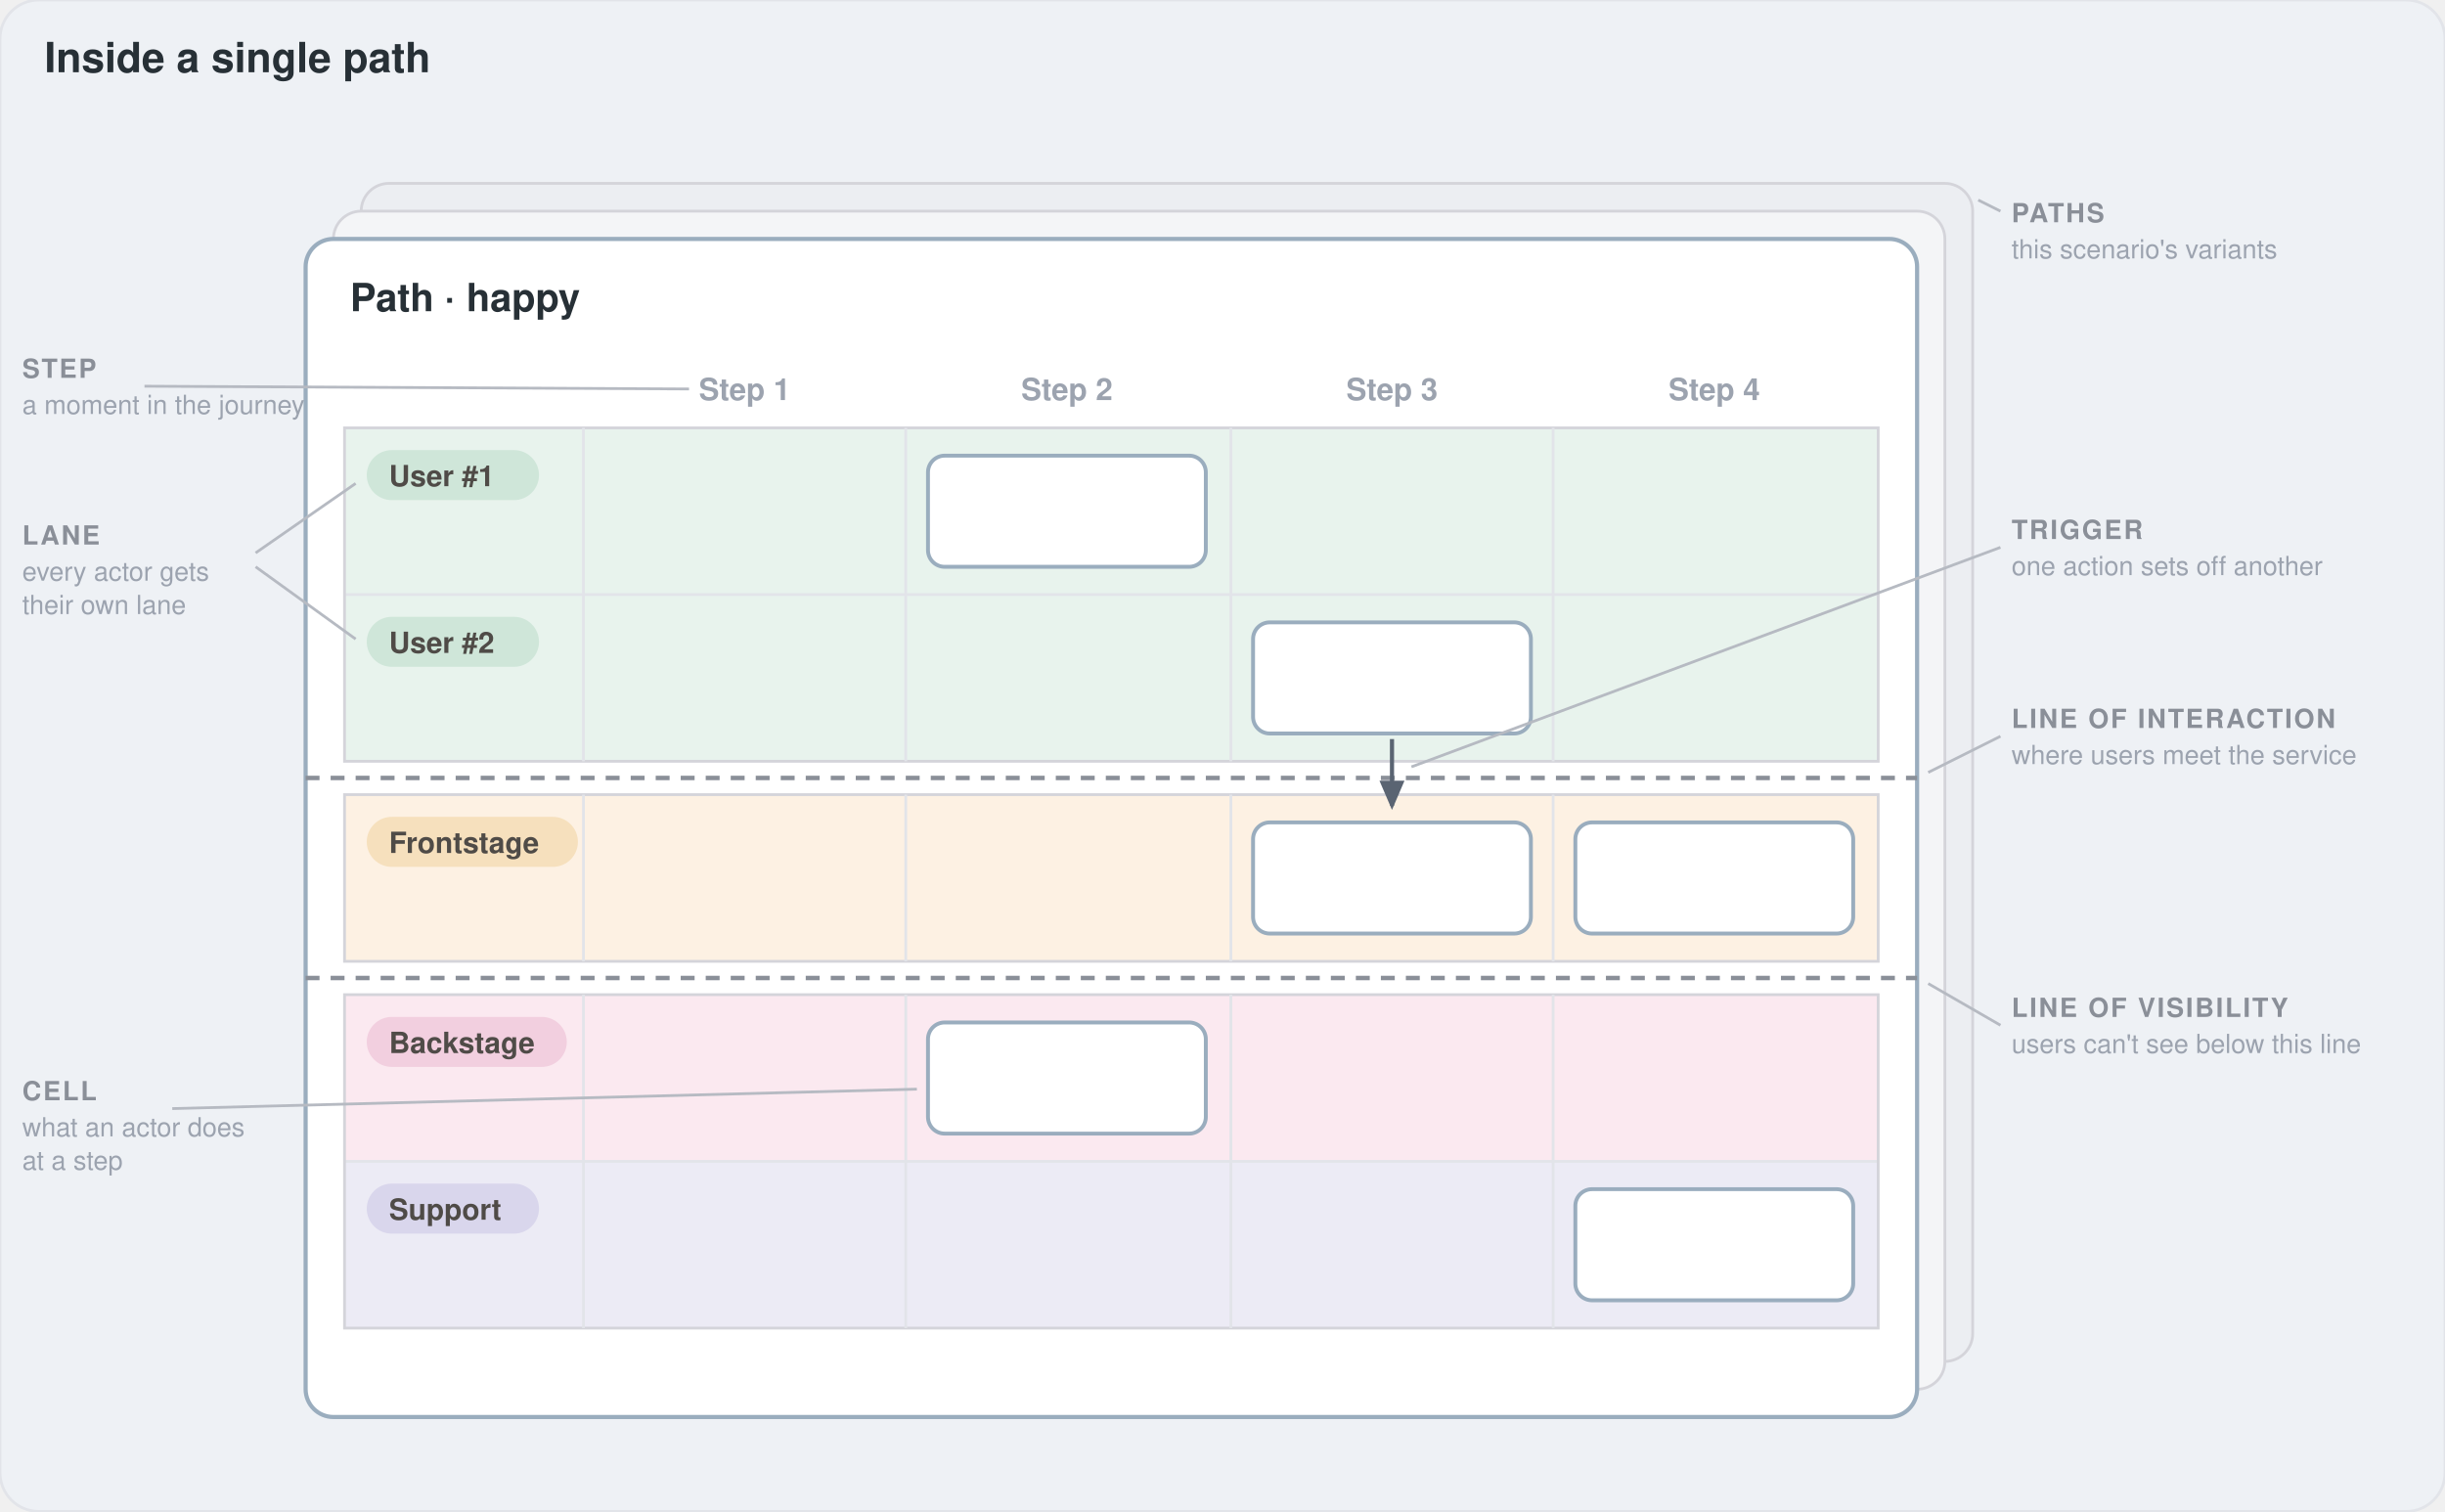
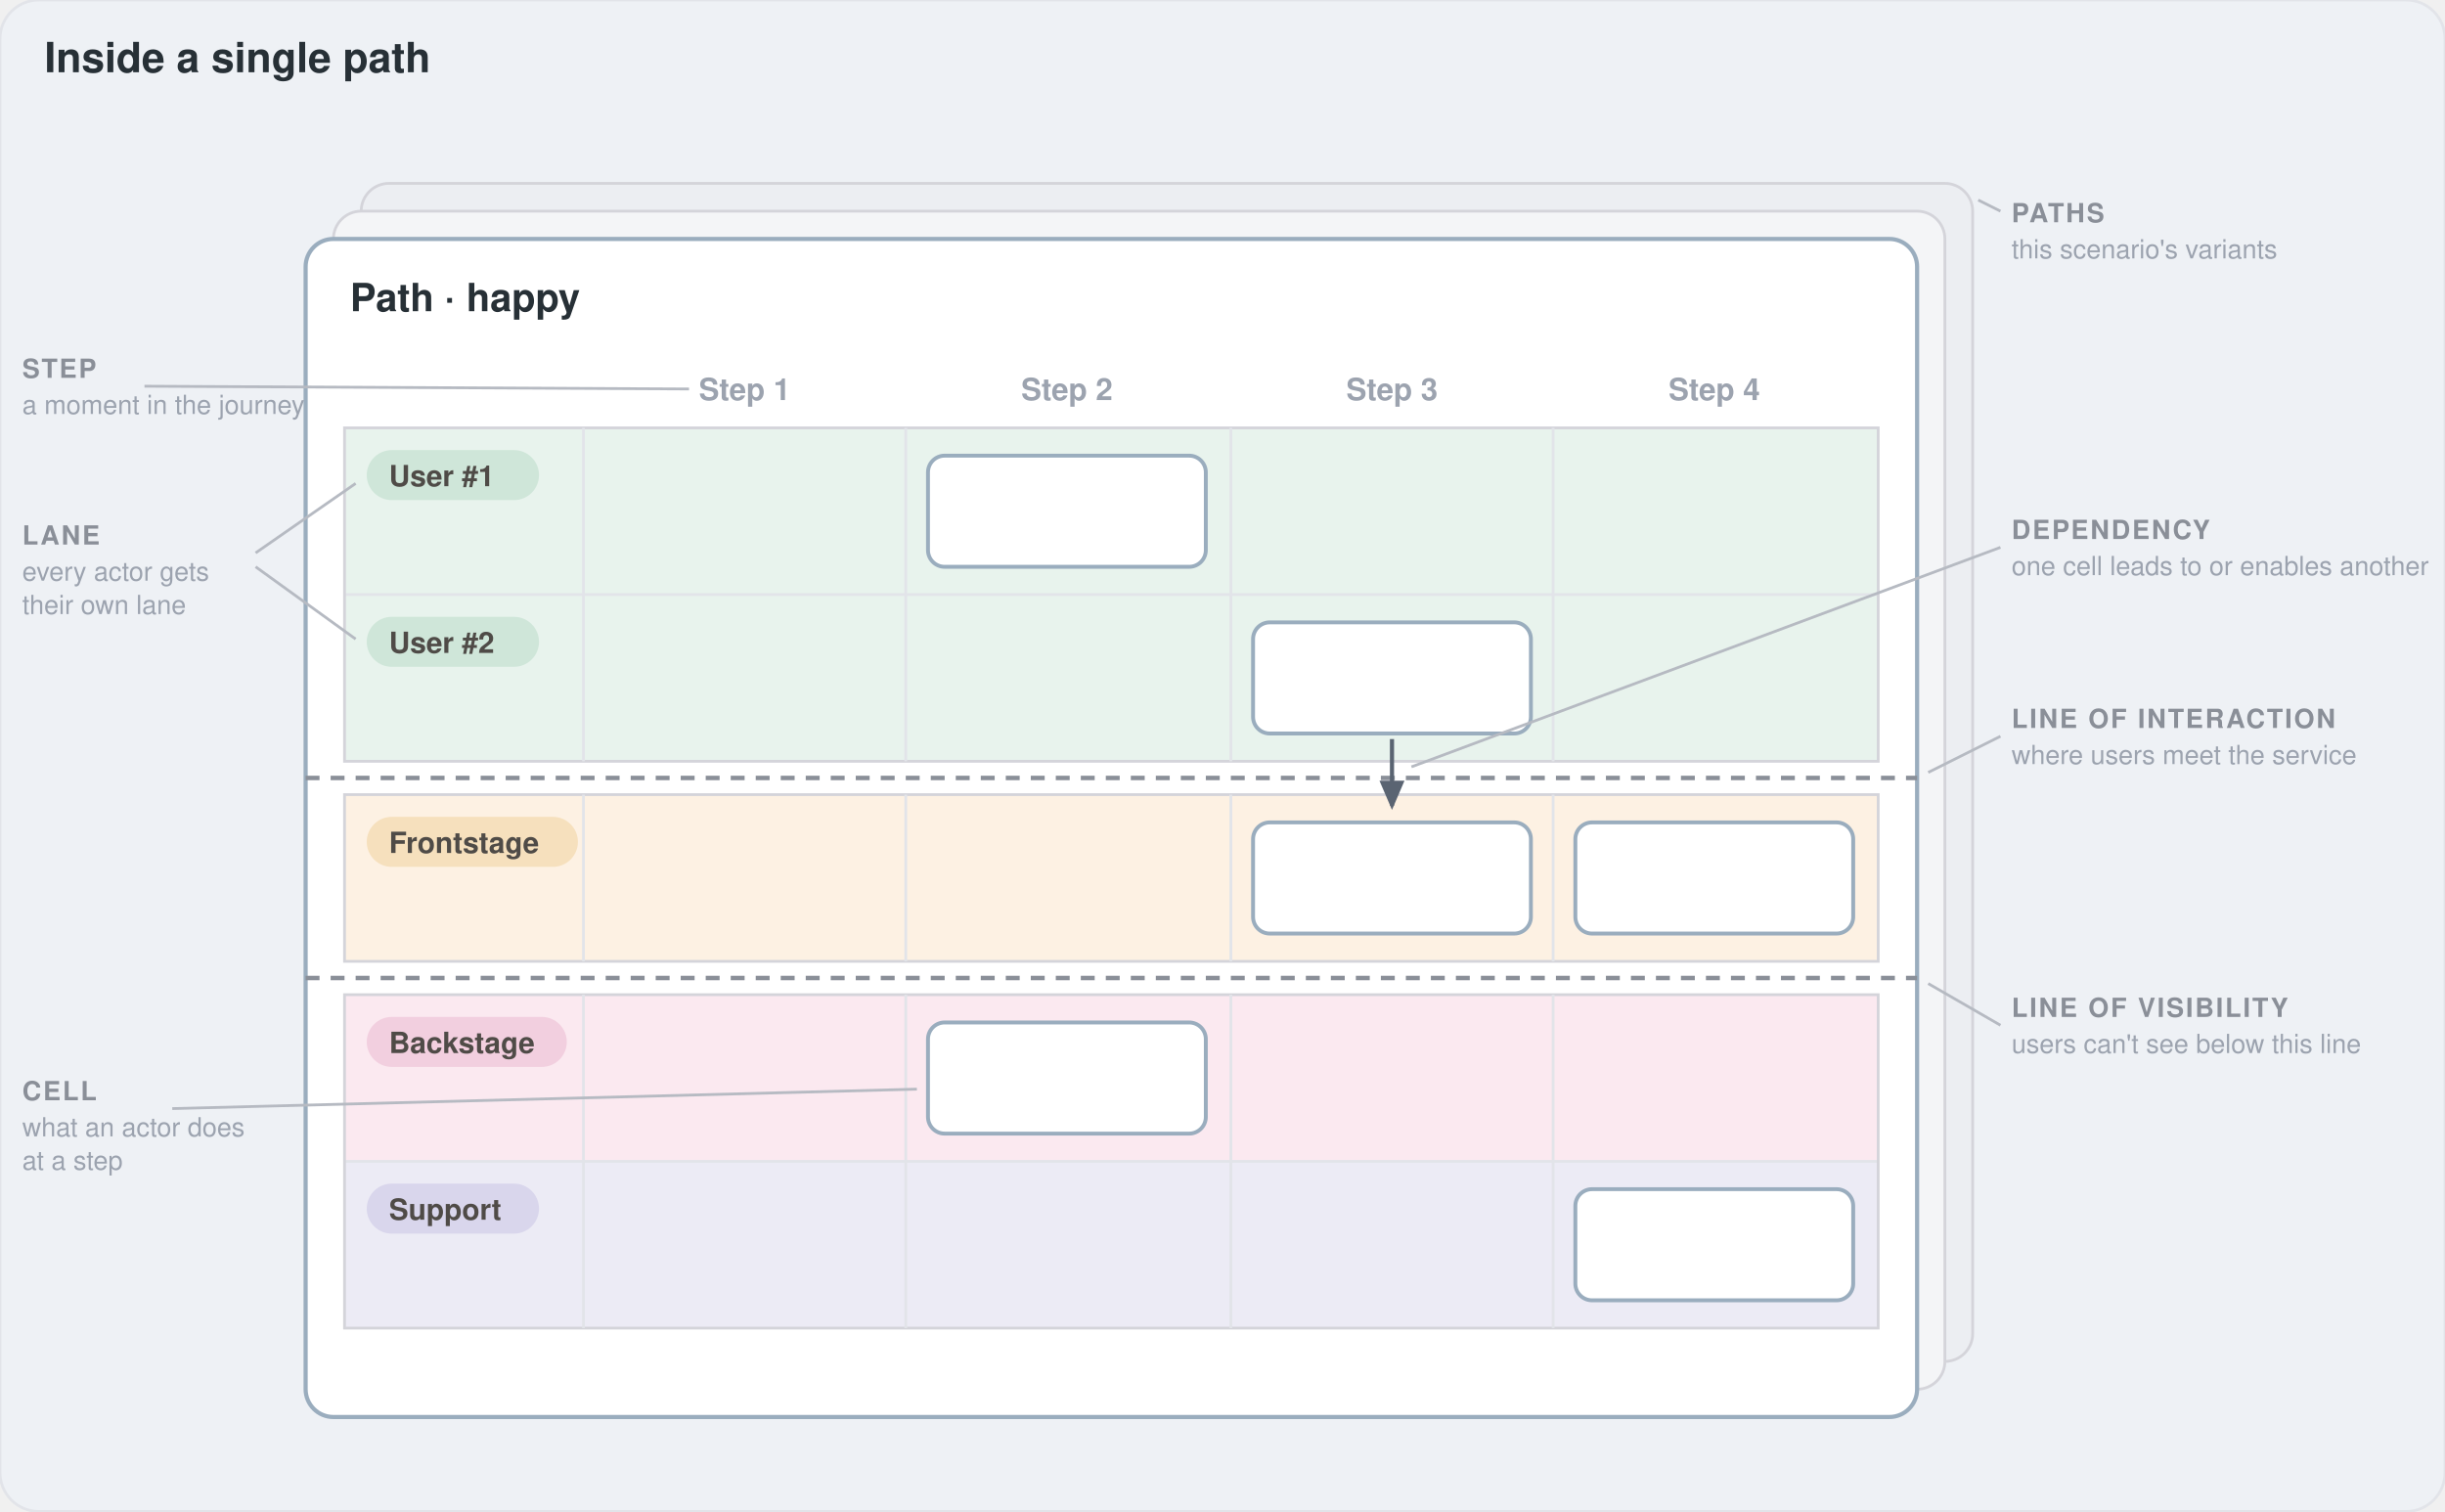
<svg xmlns="http://www.w3.org/2000/svg" viewBox="0 -44 880 544" font-family="-apple-system, 'Segoe UI', Helvetica, Arial, sans-serif">
  <style>
    .h2 { font-size: 14px; font-weight: 700; fill: #273036; }
    .pill { font-size: 10.5px; font-weight: 700; fill: #4f4b47; }
    .step { font-size: 11px; font-weight: 600; fill: #9ca3af; }
    .anno { font-size: 9.5px; font-weight: 700; letter-spacing: .07em; fill: #8a8f98; }
    .sub { font-size: 9.5px; fill: #9ca3af; }
    .lead { stroke: #b6bac2; stroke-width: 1; fill: none; }
    .boundary { stroke: #8a8f98; stroke-width: 1.6; stroke-dasharray: 5 4; }
    .trigger { stroke: #5a6472; stroke-width: 1.5; fill: none; marker-end: url(#arrT); }
  </style>
  <defs>
    <marker id="arrT" markerWidth="8" markerHeight="8" refX="6" refY="3" orient="auto">
      <path d="M0,0 L7,3 L0,6 Z" fill="#5a6472" />
    </marker>
  </defs>
  <rect x="0" y="-44" width="880" height="544" rx="14" fill="#eef1f5" stroke="#e2e4e9" />
  <text x="16" y="-18" font-size="15" font-weight="700" fill="#273036">Inside a single path</text>
  <rect x="130" y="22" width="580" height="424" rx="10" fill="#eceef2" stroke="#d4d4da" />
  <rect x="120" y="32" width="580" height="424" rx="10" fill="#f4f5f7" stroke="#d4d4da" />
  <rect x="110" y="42" width="580" height="424" rx="10" fill="#ffffff" stroke="#9aadbe" stroke-width="1.5" />
  <text x="126" y="68" class="h2">Path · happy</text>
  <g class="step" text-anchor="middle">
    <text x="268" y="100">Step 1</text>
    <text x="384" y="100">Step 2</text>
    <text x="501" y="100">Step 3</text>
    <text x="617" y="100">Step 4</text>
  </g>
  <rect x="124" y="110" width="552" height="60" fill="#e8f3ed" />
  <rect x="124" y="170" width="552" height="60" fill="#e8f3ed" />
  <line x1="124" y1="170" x2="676" y2="170" stroke="#e2e4e9" />
  <rect x="124" y="110" width="552" height="120" fill="none" stroke="#d4d4da" />
  <rect x="124" y="242" width="552" height="60" fill="#fdf1e3" />
  <rect x="124" y="242" width="552" height="60" fill="none" stroke="#d4d4da" />
  <rect x="124" y="314" width="552" height="60" fill="#fbe9f0" />
  <rect x="124" y="374" width="552" height="60" fill="#ecebf5" />
  <line x1="124" y1="374" x2="676" y2="374" stroke="#e2e4e9" />
  <rect x="124" y="314" width="552" height="120" fill="none" stroke="#d4d4da" />
  <g stroke="#e2e4e9" stroke-width="1">
    <line x1="210" y1="110" x2="210" y2="230" />
    <line x1="326" y1="110" x2="326" y2="230" />
    <line x1="443" y1="110" x2="443" y2="230" />
    <line x1="559" y1="110" x2="559" y2="230" />
    <line x1="210" y1="242" x2="210" y2="302" />
    <line x1="326" y1="242" x2="326" y2="302" />
    <line x1="443" y1="242" x2="443" y2="302" />
    <line x1="559" y1="242" x2="559" y2="302" />
    <line x1="210" y1="314" x2="210" y2="434" />
    <line x1="326" y1="314" x2="326" y2="434" />
    <line x1="443" y1="314" x2="443" y2="434" />
    <line x1="559" y1="314" x2="559" y2="434" />
  </g>
  <g>
    <rect x="132" y="118" width="62" height="18" rx="9" fill="#cfe6d9" />
    <text x="140" y="131" class="pill">User #1</text>
    <rect x="132" y="178" width="62" height="18" rx="9" fill="#cfe6d9" />
    <text x="140" y="191" class="pill">User #2</text>
    <rect x="132" y="250" width="76" height="18" rx="9" fill="#f6e0bd" />
    <text x="140" y="263" class="pill">Frontstage</text>
    <rect x="132" y="322" width="72" height="18" rx="9" fill="#f2cfdf" />
    <text x="140" y="335" class="pill">Backstage</text>
    <rect x="132" y="382" width="62" height="18" rx="9" fill="#d9d6ec" />
    <text x="140" y="395" class="pill">Support</text>
  </g>
  <line class="boundary" x1="110" y1="236" x2="690" y2="236" />
  <line class="boundary" x1="110" y1="308" x2="690" y2="308" />
  <rect x="334" y="120" width="100" height="40" rx="6" fill="#ffffff" stroke="#9aadbe" stroke-width="1.4" />
  <rect x="451" y="180" width="100" height="40" rx="6" fill="#ffffff" stroke="#9aadbe" stroke-width="1.4" />
  <rect x="451" y="252" width="100" height="40" rx="6" fill="#ffffff" stroke="#9aadbe" stroke-width="1.4" />
  <path class="trigger" d="M501,222 L501,246" />
  <rect x="567" y="252" width="100" height="40" rx="6" fill="#ffffff" stroke="#9aadbe" stroke-width="1.4" />
  <rect x="334" y="324" width="100" height="40" rx="6" fill="#ffffff" stroke="#9aadbe" stroke-width="1.4" />
  <rect x="567" y="384" width="100" height="40" rx="6" fill="#ffffff" stroke="#9aadbe" stroke-width="1.4" />
  <text x="8" y="92" class="anno">STEP</text>
  <text x="8" y="105" class="sub">a moment in the journey</text>
  <path class="lead" d="M52,95 L248,96" />
  <text x="8" y="152" class="anno">LANE</text>
  <text x="8" y="165" class="sub">every actor gets</text>
  <text x="8" y="177" class="sub">their own lane</text>
  <path class="lead" d="M92,155 L128,130" />
  <path class="lead" d="M92,160 L128,186" />
  <text x="8" y="352" class="anno">CELL</text>
  <text x="8" y="365" class="sub">what an actor does</text>
  <text x="8" y="377" class="sub">at a step</text>
  <path class="lead" d="M62,355 L330,348" />
  <text x="724" y="36" class="anno">PATHS</text>
  <text x="724" y="49" class="sub">this scenario's variants</text>
  <path class="lead" d="M720,32 L712,28" />
-   <text x="724" y="150" class="anno">TRIGGER</text>
-   <text x="724" y="163" class="sub">one action sets off another</text>
+   <text x="724" y="150" class="anno">DEPENDENCY</text>
+   <text x="724" y="163" class="sub">one cell leads to or enables another</text>
  <path class="lead" d="M720,153 L508,232" />
  <text x="724" y="218" class="anno">LINE OF INTERACTION</text>
  <text x="724" y="231" class="sub">where users meet the service</text>
  <path class="lead" d="M720,221 L694,234" />
  <text x="724" y="322" class="anno">LINE OF VISIBILITY</text>
  <text x="724" y="335" class="sub">users can't see below this line</text>
  <path class="lead" d="M720,325 L694,310" />
</svg>
